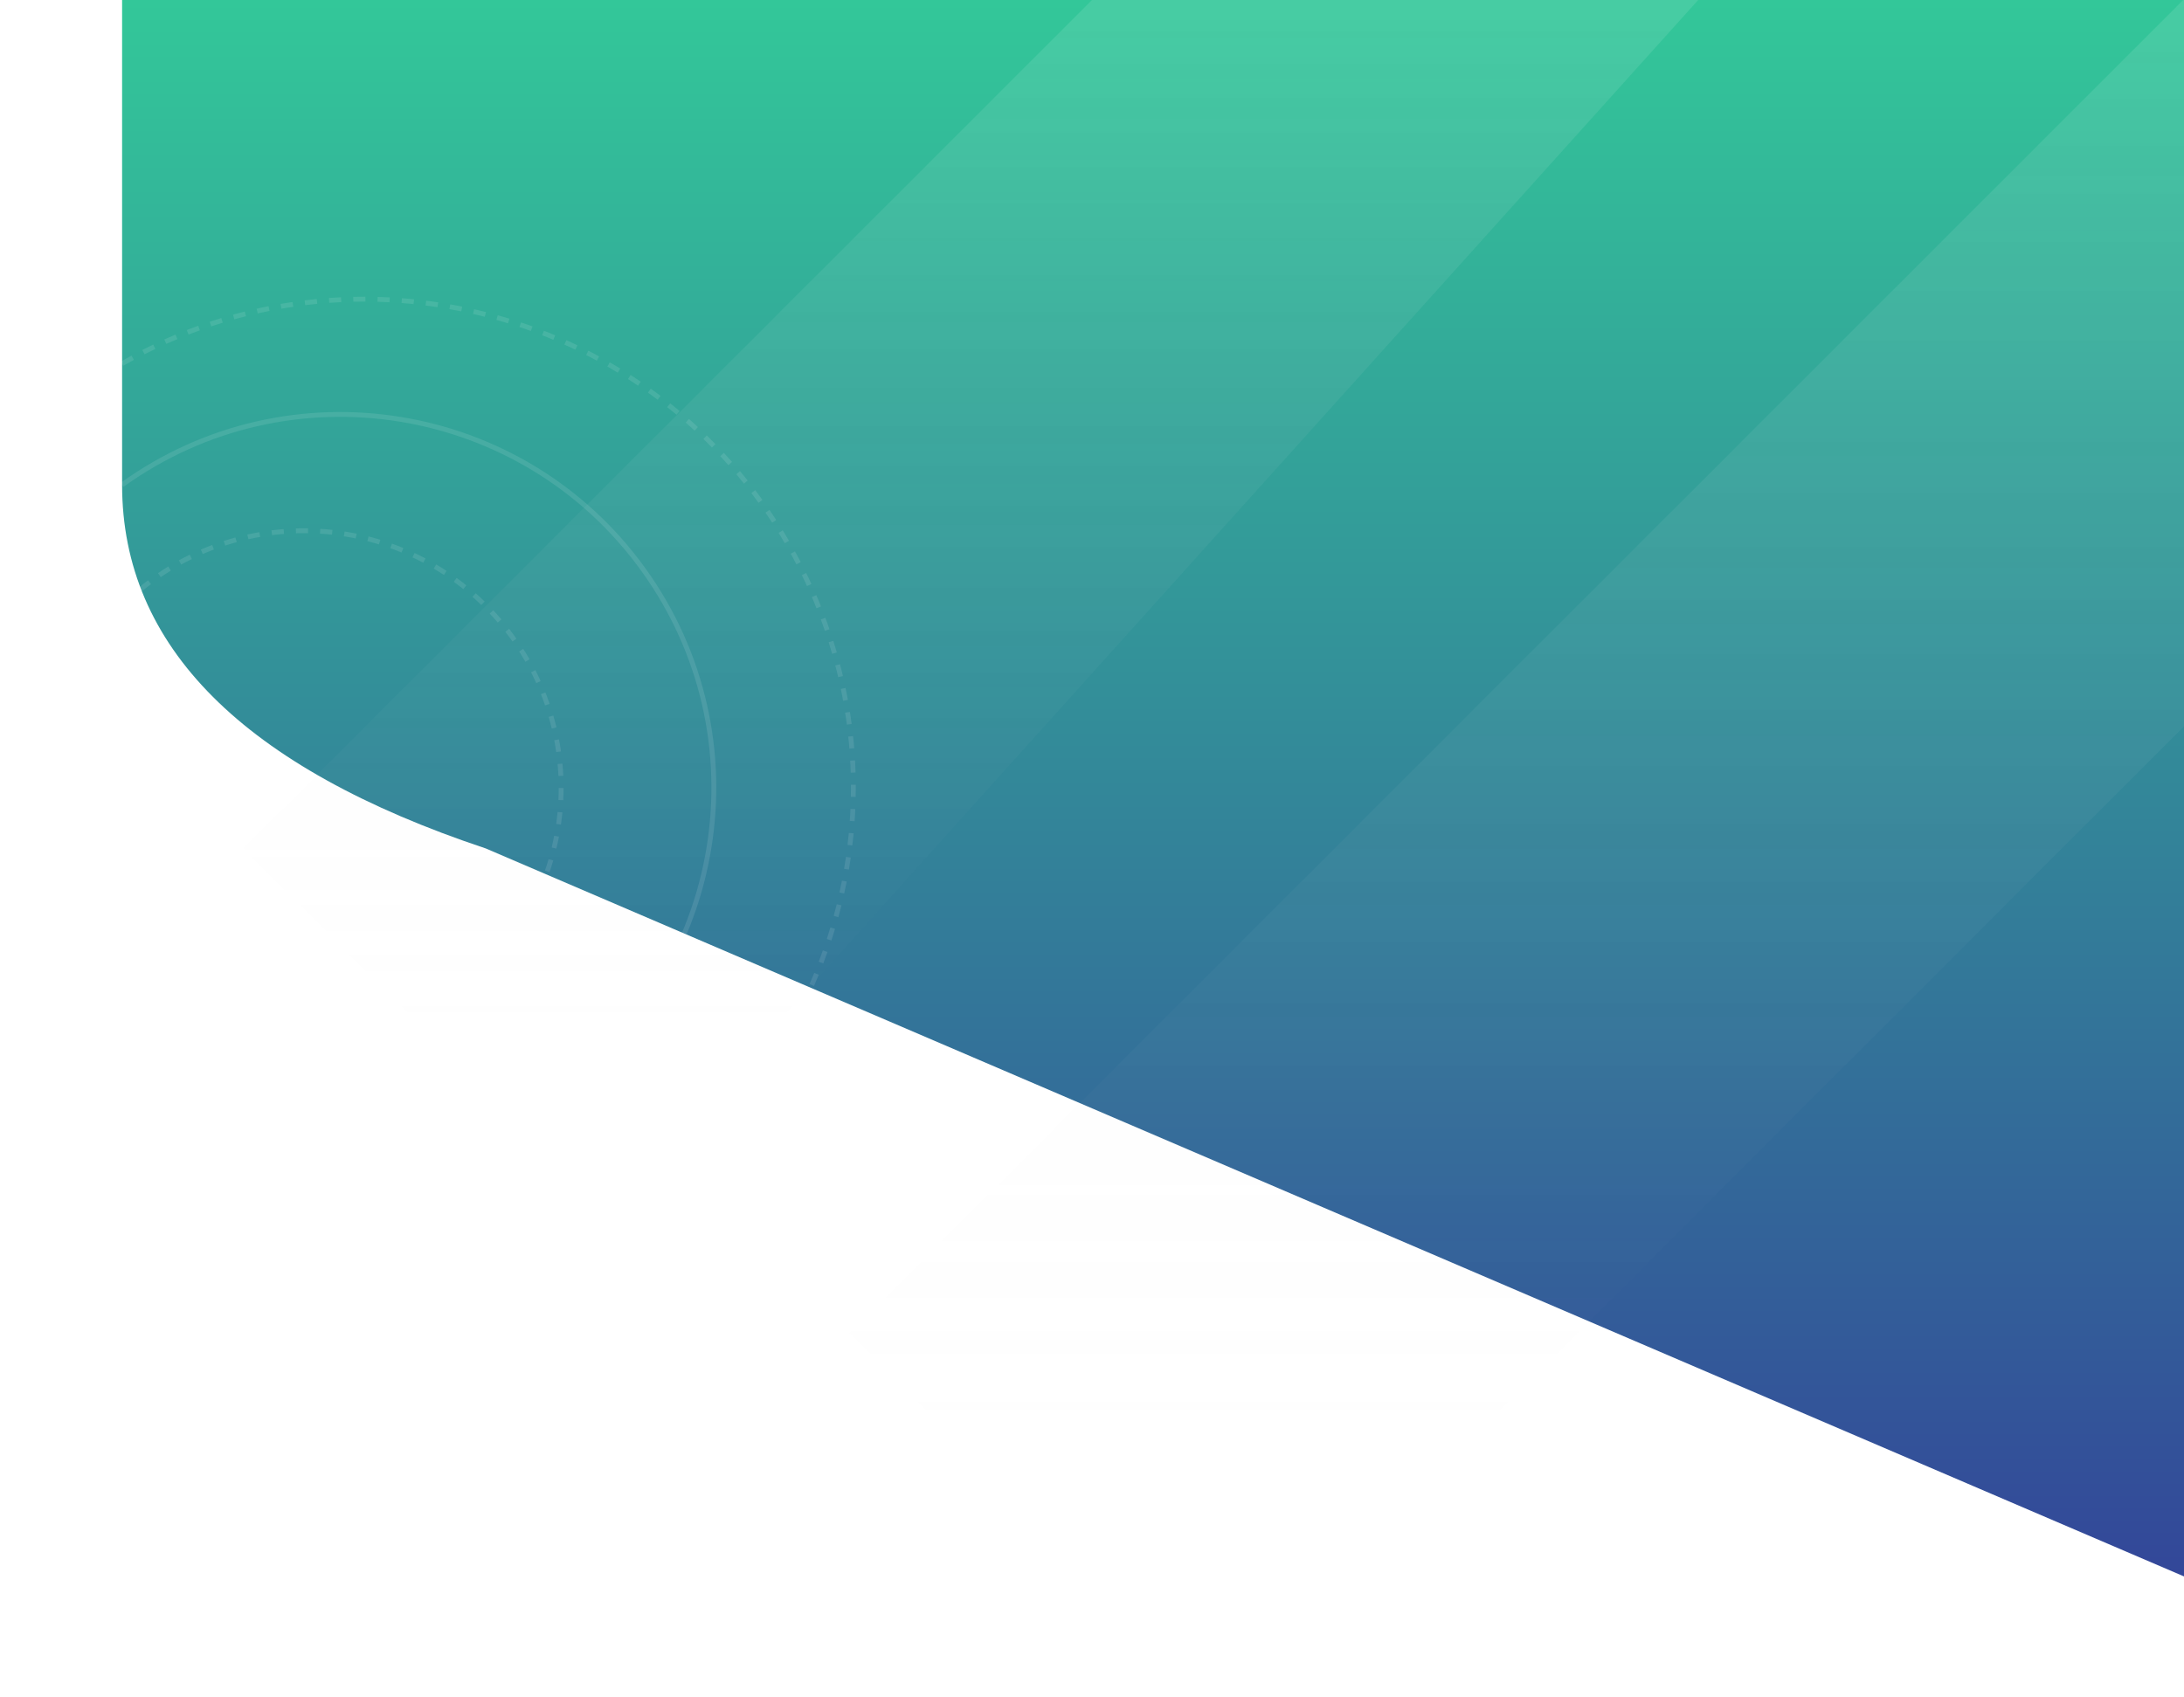
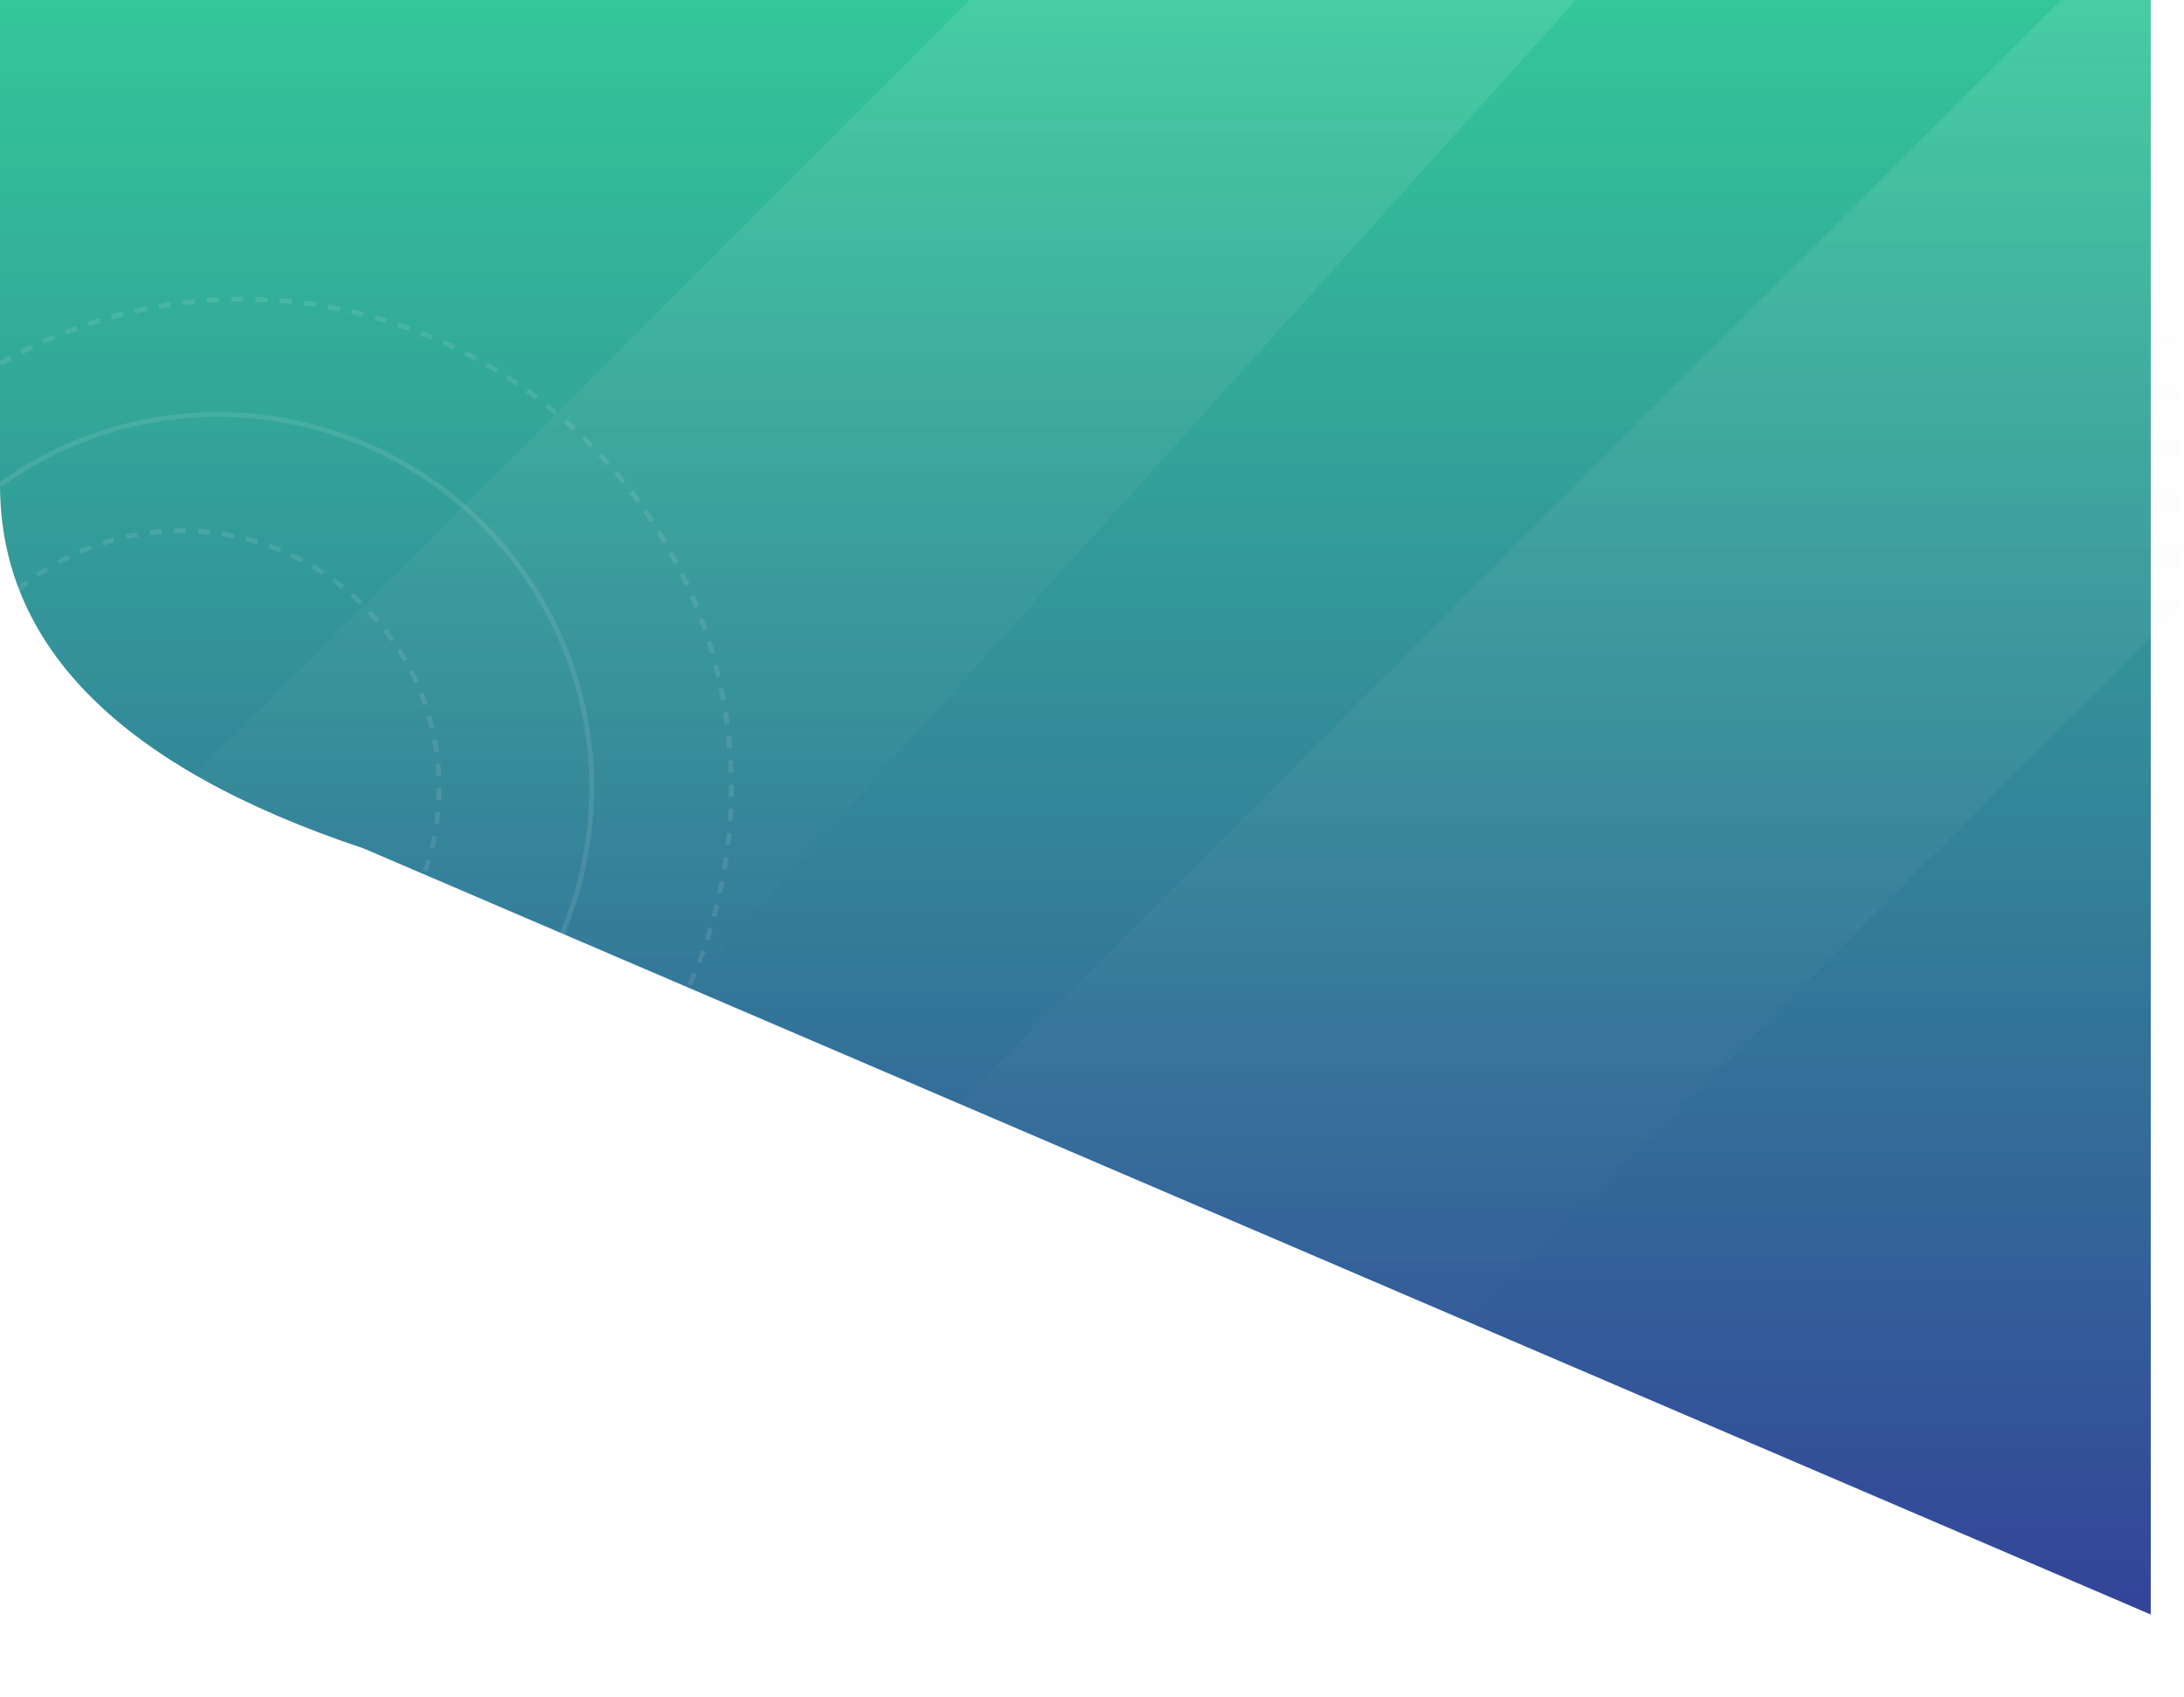
- <svg xmlns="http://www.w3.org/2000/svg" width="800px" height="100%">
+ <svg xmlns="http://www.w3.org/2000/svg" width="100%" height="100%">
  <defs>
    <linearGradient id="linear-gradient" x1="0%" y1="0%" x2="0%" y2="100%">
      <stop offset="0%" style="stop-color:#33C899;" />
      <stop offset="100%" style="stop-color:#334399;" />
    </linearGradient>
    <linearGradient id="linear-gradient-op" x1="0%" y1="0%" x2="0%" y2="100%">
      <stop offset="0%" style="stop-color:rgba(255, 255,255,0.1);" />
      <stop offset="85%" style="stop-color:rgba(196,196,196,0);" />
    </linearGradient>
  </defs>
  <g>
    <path d="M 0 0 L 0 0 L 887 0 L 887 666 L 150 350 Q 0 300 0 200" fill="url(#linear-gradient)" />
    <path d="M 900 0 L 900 250 L 450 700 L 300 550 L 850 0 L 850 0 " fill="url(#linear-gradient-op)" />
    <path d="M 400 0 L 650 0 L 200 500 L 50 350 L 400 0 " fill="url(#linear-gradient-op)" />
    <path d="M 0 250 A 50 50 0 1 1 150 400 " fill="none" stroke="rgba(255, 255,255,0.1)" stroke-width="2" stroke-dasharray="5,5" />
    <path d="M 0 200 A 50 50 0 1 1 180 450 " fill="none" stroke="rgba(255, 255,255,0.1)" stroke-width="2" />
    <path d="M 0 150 A 50 50 0 1 1 200 500 " fill="none" stroke="rgba(255, 255,255,0.1)" stroke-width="2" stroke-dasharray="5,5" />
  </g>
</svg>
